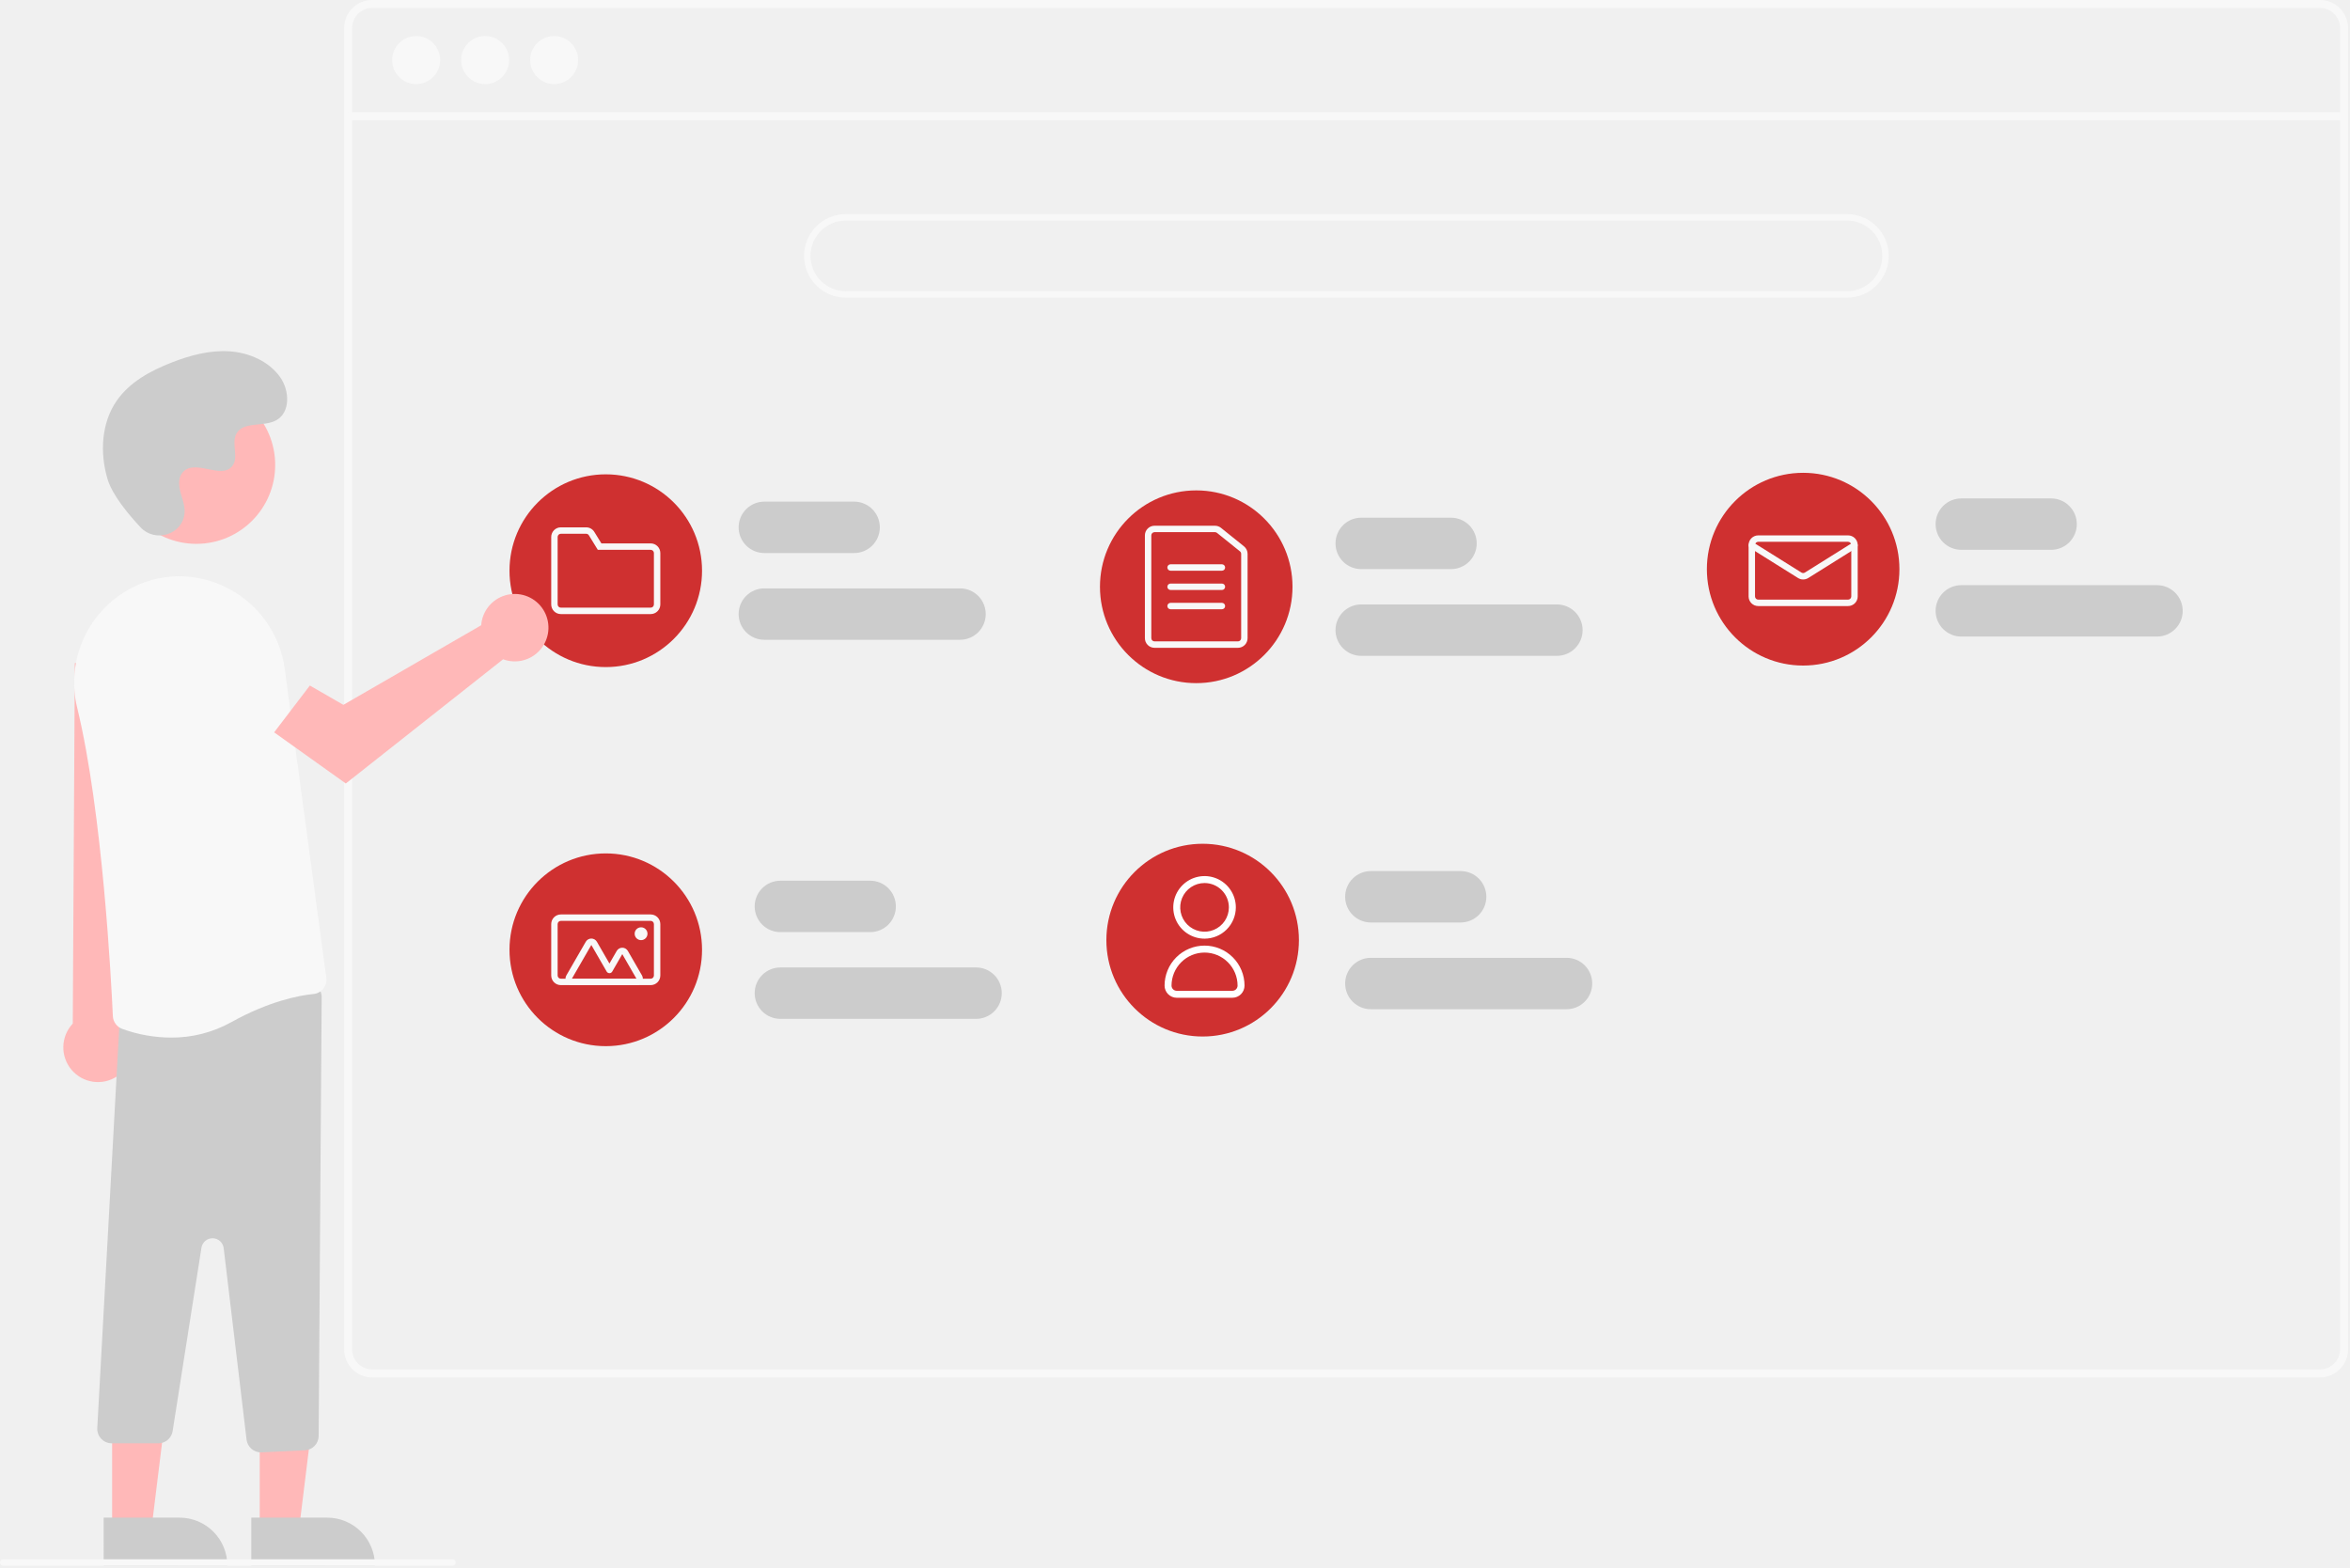
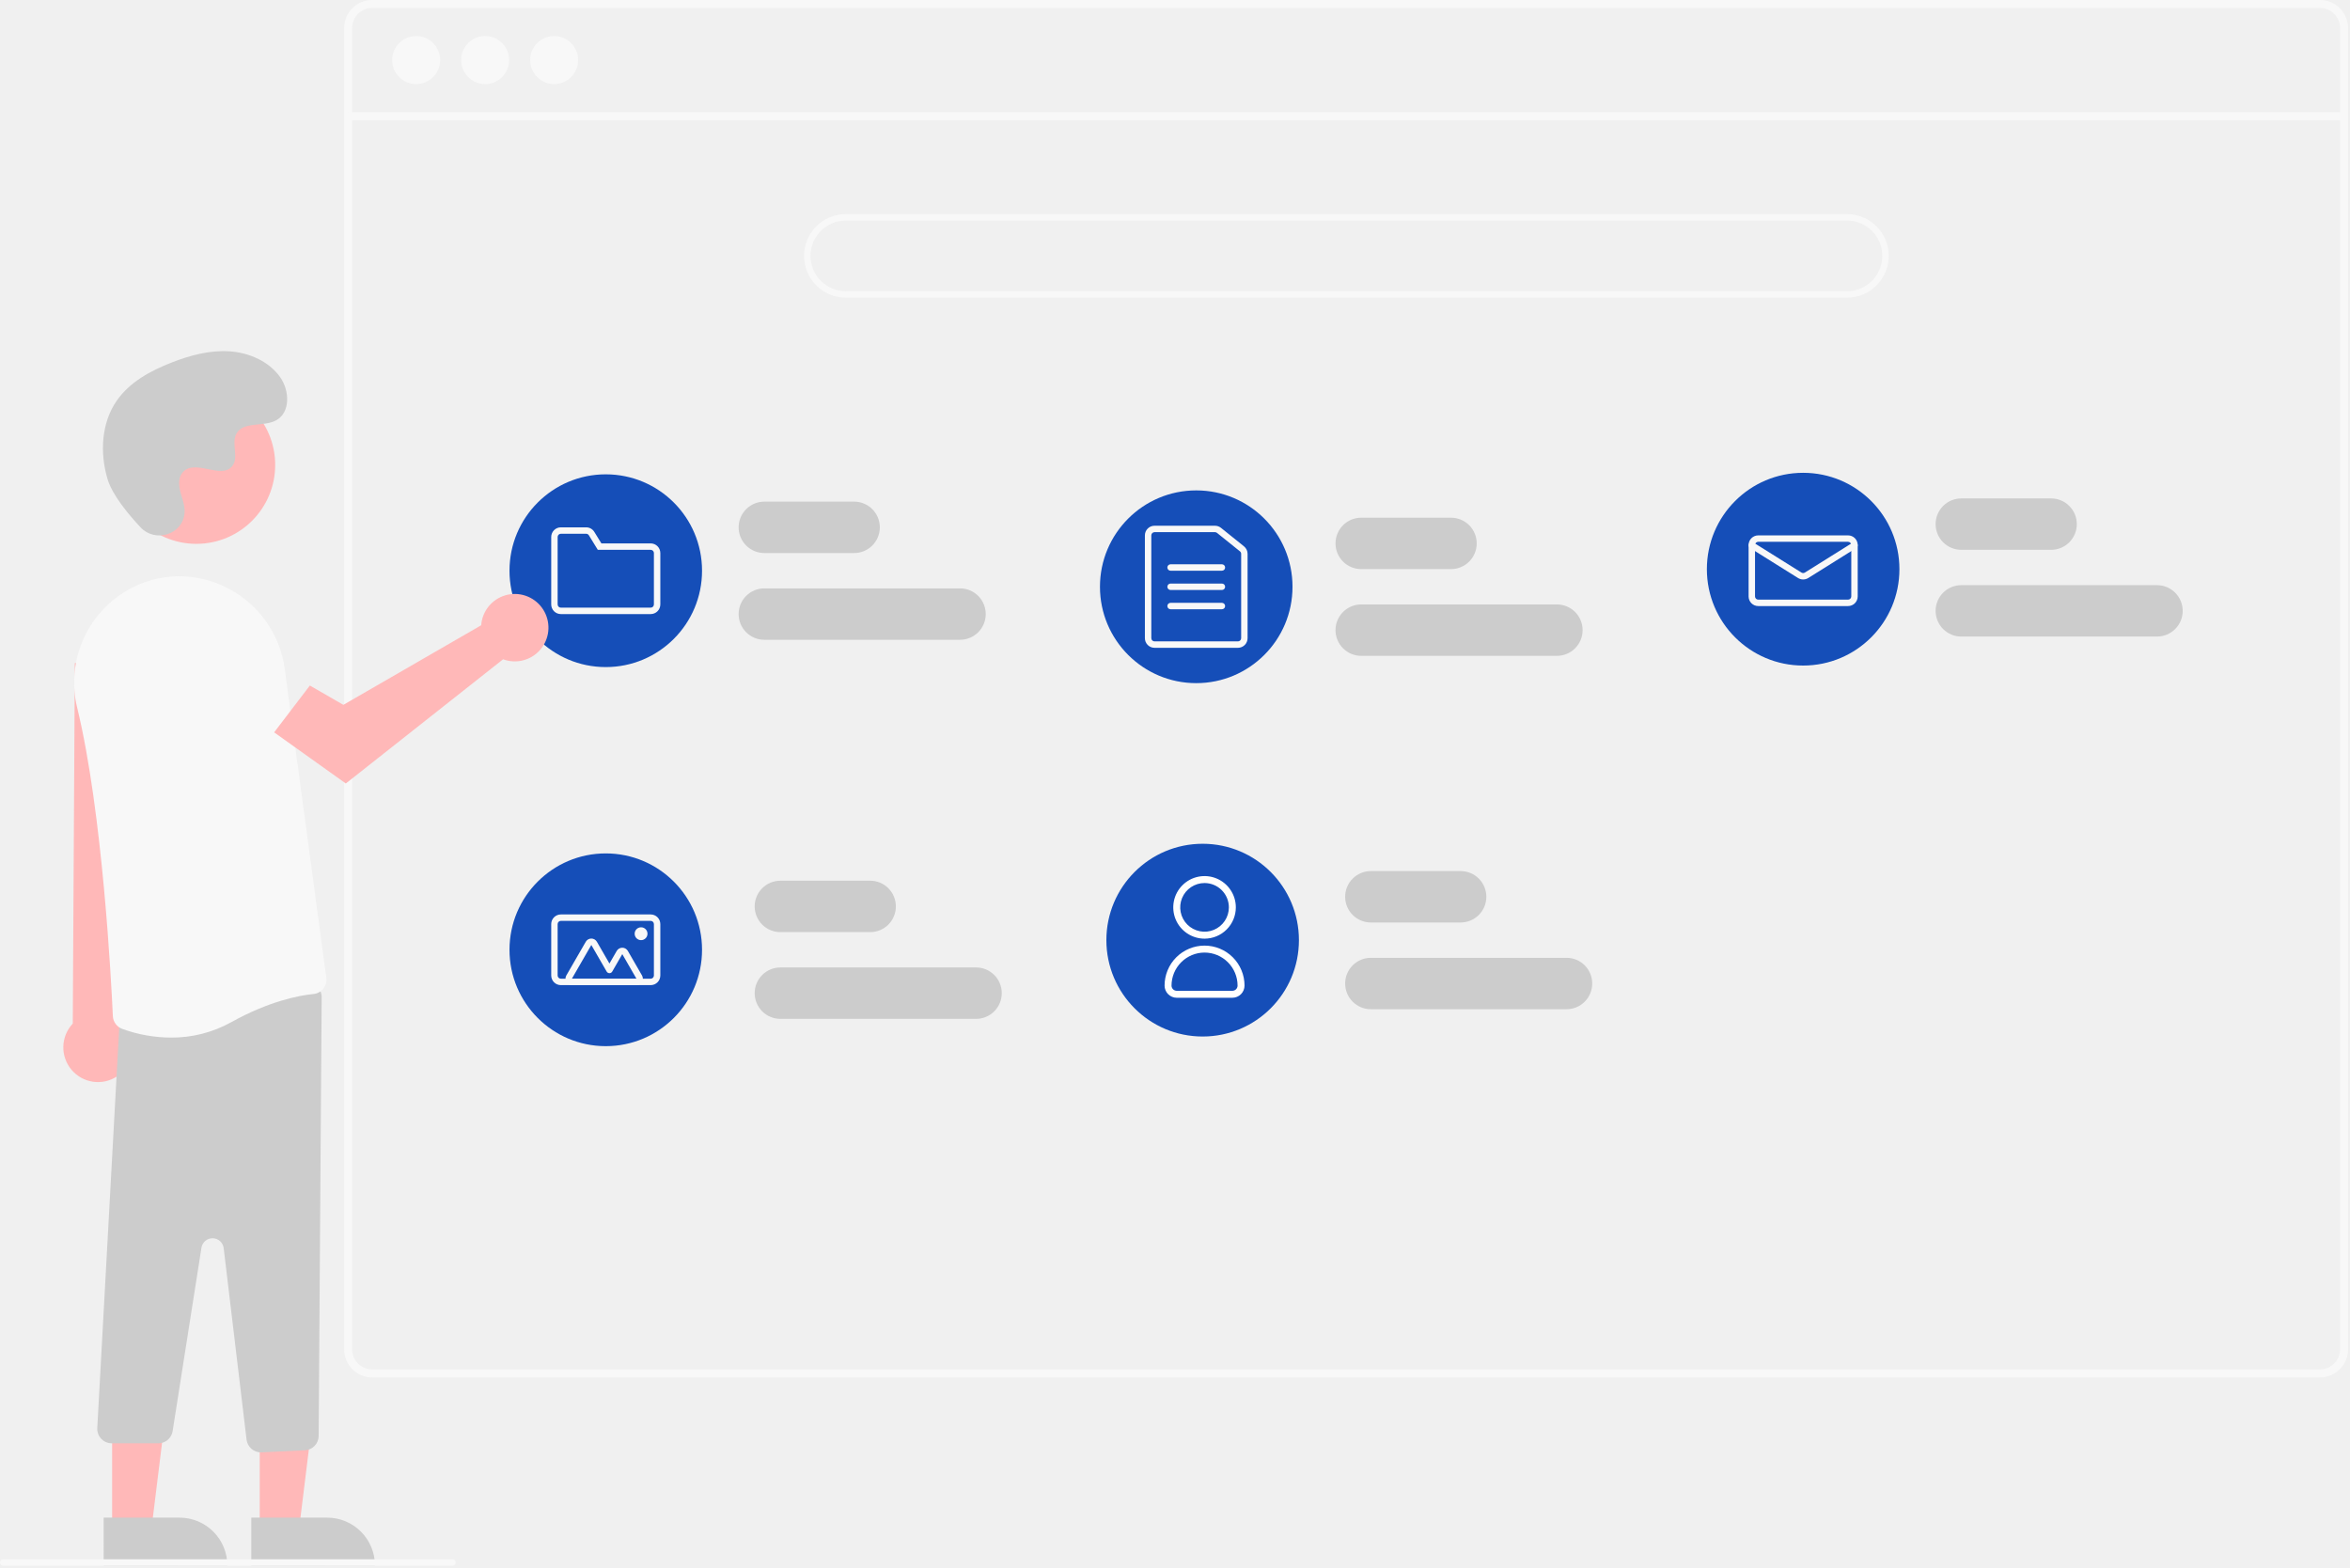
<svg xmlns="http://www.w3.org/2000/svg" width="676" height="451" viewBox="0 0 676 451" fill="none">
  <path d="M119.707 24.187C123.52 24.187 126.61 21.093 126.61 17.276C126.61 13.46 123.52 10.366 119.707 10.366C115.894 10.366 112.803 13.46 112.803 17.276C112.803 21.093 115.894 24.187 119.707 24.187Z" fill="#F8F8F8" />
  <path d="M139.554 24.187C143.367 24.187 146.458 21.093 146.458 17.276C146.458 13.46 143.367 10.366 139.554 10.366C135.742 10.366 132.651 13.46 132.651 17.276C132.651 21.093 135.742 24.187 139.554 24.187Z" fill="#F8F8F8" />
  <path d="M159.402 24.187C163.214 24.187 166.305 21.093 166.305 17.276C166.305 13.46 163.214 10.366 159.402 10.366C155.589 10.366 152.498 13.46 152.498 17.276C152.498 21.093 155.589 24.187 159.402 24.187Z" fill="#F8F8F8" />
  <path d="M667.379 1.05031e-08H107.049C104.915 0.002 102.869 0.852 101.36 2.362C99.85 3.873 99.002 5.921 99 8.058V388.143C99.002 390.279 99.85 392.328 101.36 393.838C102.869 395.349 104.915 396.199 107.049 396.201H667.379C668.543 396.201 669.693 395.948 670.75 395.46C671.806 394.971 672.745 394.259 673.5 393.373C673.564 393.303 673.622 393.229 673.675 393.151C674.155 392.563 674.544 391.906 674.829 391.201C675.234 390.233 675.441 389.193 675.438 388.143V8.058C675.436 5.92 674.585 3.87 673.074 2.359C671.563 0.849 669.515 -0 667.379 1.05031e-08ZM673.14 388.143C673.14 389.267 672.81 390.366 672.188 391.303C671.637 392.127 670.888 392.801 670.01 393.262C669.197 393.683 668.294 393.901 667.379 393.9H107.049C105.525 393.898 104.063 393.291 102.985 392.211C101.907 391.132 101.3 389.669 101.298 388.143V8.058C101.3 6.532 101.907 5.068 102.985 3.989C104.063 2.91 105.525 2.303 107.049 2.301H667.379C668.905 2.301 670.369 2.907 671.449 3.986C672.529 5.066 673.137 6.53 673.14 8.058V388.143Z" fill="#F8F8F8" />
  <path d="M674.284 32.295H100.147V34.599H674.284V32.295Z" fill="#F8F8F8" />
  <path d="M531.312 85.616H243.301C240.118 85.616 237.065 84.35 234.815 82.098C232.564 79.845 231.3 76.789 231.3 73.603C231.3 70.417 232.564 67.362 234.815 65.109C237.065 62.856 240.118 61.59 243.301 61.59H531.312C534.495 61.59 537.547 62.856 539.797 65.109C542.048 67.362 543.312 70.417 543.312 73.603C543.312 76.789 542.048 79.845 539.797 82.098C537.547 84.35 534.495 85.616 531.312 85.616ZM243.301 63.439C240.607 63.439 238.025 64.51 236.12 66.416C234.216 68.322 233.146 70.907 233.146 73.603C233.146 76.299 234.216 78.885 236.12 80.791C238.025 82.697 240.607 83.768 243.301 83.768H531.312C534.005 83.768 536.588 82.697 538.492 80.791C540.396 78.885 541.466 76.299 541.466 73.603C541.466 70.907 540.396 68.322 538.492 66.416C536.588 64.51 534.005 63.439 531.312 63.439H243.301Z" fill="#F8F8F8" />
  <path d="M245.706 159.079H219.859C217.901 159.079 216.022 158.3 214.637 156.914C213.252 155.527 212.474 153.647 212.474 151.687C212.474 149.726 213.252 147.846 214.637 146.459C216.022 145.073 217.901 144.294 219.859 144.294H245.706C247.665 144.294 249.543 145.073 250.928 146.459C252.313 147.846 253.091 149.726 253.091 151.687C253.091 153.647 252.313 155.527 250.928 156.914C249.543 158.3 247.665 159.079 245.706 159.079Z" fill="#CCCCCC" />
  <path d="M276.169 184.029H219.859C217.901 184.029 216.022 183.25 214.637 181.863C213.252 180.477 212.474 178.597 212.474 176.636C212.474 174.676 213.252 172.795 214.637 171.409C216.022 170.023 217.901 169.244 219.859 169.244H276.169C278.128 169.244 280.006 170.023 281.391 171.409C282.776 172.795 283.554 174.676 283.554 176.636C283.554 178.597 282.776 180.477 281.391 181.863C280.006 183.25 278.128 184.029 276.169 184.029Z" fill="#CCCCCC" />
  <path d="M250.322 268.118H224.475C222.516 268.118 220.638 267.339 219.253 265.953C217.868 264.567 217.09 262.686 217.09 260.726C217.09 258.765 217.868 256.885 219.253 255.499C220.638 254.112 222.516 253.333 224.475 253.333H250.322C252.281 253.333 254.159 254.112 255.544 255.499C256.929 256.885 257.707 258.765 257.707 260.726C257.707 262.686 256.929 264.567 255.544 265.953C254.159 267.339 252.281 268.118 250.322 268.118Z" fill="#CCCCCC" />
  <path d="M280.785 293.068H224.475C222.516 293.068 220.638 292.289 219.253 290.903C217.868 289.516 217.09 287.636 217.09 285.675C217.09 283.715 217.868 281.834 219.253 280.448C220.638 279.062 222.516 278.283 224.475 278.283H280.785C282.743 278.283 284.622 279.062 286.007 280.448C287.392 281.834 288.17 283.715 288.17 285.675C288.17 287.636 287.392 289.516 286.007 290.903C284.622 292.289 282.743 293.068 280.785 293.068Z" fill="#CCCCCC" />
  <path d="M420.175 265.346H394.328C392.369 265.346 390.491 264.567 389.106 263.181C387.721 261.794 386.943 259.914 386.943 257.954C386.943 255.993 387.721 254.113 389.106 252.726C390.491 251.34 392.369 250.561 394.328 250.561H420.175C422.133 250.561 424.012 251.34 425.397 252.726C426.782 254.113 427.56 255.993 427.56 257.954C427.56 259.914 426.782 261.794 425.397 263.181C424.012 264.567 422.133 265.346 420.175 265.346Z" fill="#CCCCCC" />
  <path d="M450.638 290.296H394.328C392.369 290.296 390.491 289.517 389.106 288.131C387.721 286.744 386.943 284.864 386.943 282.903C386.943 280.943 387.721 279.062 389.106 277.676C390.491 276.29 392.369 275.511 394.328 275.511H450.638C452.596 275.511 454.474 276.29 455.859 277.676C457.244 279.062 458.022 280.943 458.022 282.903C458.022 284.864 457.244 286.744 455.859 288.131C454.474 289.517 452.596 290.296 450.638 290.296Z" fill="#CCCCCC" />
  <path d="M417.406 163.699H391.558C389.6 163.699 387.721 162.92 386.336 161.534C384.952 160.148 384.173 158.267 384.173 156.307C384.173 154.346 384.952 152.466 386.336 151.08C387.721 149.693 389.6 148.914 391.558 148.914H417.406C419.364 148.914 421.242 149.693 422.627 151.08C424.012 152.466 424.79 154.346 424.79 156.307C424.79 158.267 424.012 160.148 422.627 161.534C421.242 162.92 419.364 163.699 417.406 163.699Z" fill="#CCCCCC" />
  <path d="M447.868 188.649H391.558C389.6 188.649 387.721 187.87 386.336 186.484C384.952 185.097 384.173 183.217 384.173 181.256C384.173 179.296 384.952 177.416 386.336 176.029C387.721 174.643 389.6 173.864 391.558 173.864H447.868C449.827 173.864 451.705 174.643 453.09 176.029C454.475 177.416 455.253 179.296 455.253 181.256C455.253 183.217 454.475 185.097 453.09 186.484C451.705 187.87 449.827 188.649 447.868 188.649Z" fill="#CCCCCC" />
  <path d="M590.028 158.155H564.18C562.222 158.155 560.343 157.376 558.959 155.99C557.574 154.603 556.796 152.723 556.796 150.762C556.796 148.802 557.574 146.922 558.959 145.535C560.343 144.149 562.222 143.37 564.18 143.37H590.028C591.986 143.37 593.865 144.149 595.249 145.535C596.634 146.922 597.413 148.802 597.413 150.762C597.413 152.723 596.634 154.603 595.249 155.99C593.865 157.376 591.986 158.155 590.028 158.155Z" fill="#CCCCCC" />
  <path d="M620.49 183.105H564.18C562.222 183.105 560.343 182.326 558.959 180.939C557.574 179.553 556.796 177.673 556.796 175.712C556.796 173.751 557.574 171.871 558.959 170.485C560.343 169.098 562.222 168.32 564.18 168.32H620.49C622.449 168.32 624.327 169.098 625.712 170.485C627.097 171.871 627.875 173.751 627.875 175.712C627.875 177.673 627.097 179.553 625.712 180.939C624.327 182.326 622.449 183.105 620.49 183.105Z" fill="#CCCCCC" />
-   <path d="M174.256 191.883C189.551 191.883 201.949 179.472 201.949 164.161C201.949 148.851 189.551 136.439 174.256 136.439C158.961 136.439 146.562 148.851 146.562 164.161C146.562 179.472 158.961 191.883 174.256 191.883Z" fill="#cf3030" />
+   <path d="M174.256 191.883C189.551 191.883 201.949 179.472 201.949 164.161C201.949 148.851 189.551 136.439 174.256 136.439C158.961 136.439 146.562 148.851 146.562 164.161C146.562 179.472 158.961 191.883 174.256 191.883Z" fill="#154eb8" />
  <path d="M187.18 176.636H161.332C160.598 176.636 159.894 176.343 159.375 175.823C158.856 175.304 158.564 174.599 158.563 173.864V154.459C158.564 153.724 158.856 153.019 159.375 152.5C159.894 151.98 160.598 151.687 161.332 151.687H168.609C169.082 151.685 169.548 151.805 169.961 152.036C170.374 152.267 170.721 152.601 170.967 153.006L172.997 156.307H187.18C187.914 156.308 188.618 156.6 189.137 157.12C189.656 157.64 189.948 158.344 189.949 159.079V173.864C189.948 174.599 189.656 175.304 189.137 175.823C188.618 176.343 187.914 176.636 187.18 176.636ZM161.332 153.535C161.088 153.535 160.853 153.633 160.68 153.806C160.507 153.979 160.41 154.214 160.409 154.459V173.864C160.41 174.109 160.507 174.344 160.68 174.517C160.853 174.69 161.088 174.788 161.332 174.788H187.18C187.424 174.788 187.659 174.69 187.832 174.517C188.005 174.344 188.102 174.109 188.103 173.864V159.079C188.102 158.834 188.005 158.599 187.832 158.426C187.659 158.253 187.424 158.155 187.18 158.155H171.965L169.395 153.974C169.313 153.84 169.197 153.728 169.06 153.651C168.922 153.574 168.767 153.534 168.609 153.535H161.332Z" fill="#F8F8F8" />
-   <path d="M344.109 196.503C359.403 196.503 371.802 184.092 371.802 168.782C371.802 153.471 359.403 141.06 344.109 141.06C328.814 141.06 316.415 153.471 316.415 168.782C316.415 184.092 328.814 196.503 344.109 196.503Z" fill="#cf3030" />
+   <path d="M344.109 196.503C359.403 196.503 371.802 184.092 371.802 168.782C371.802 153.471 359.403 141.06 344.109 141.06C328.814 141.06 316.415 153.471 316.415 168.782C316.415 184.092 328.814 196.503 344.109 196.503Z" fill="#154eb8" />
  <path d="M356.109 186.339H332.108C331.374 186.338 330.67 186.046 330.151 185.526C329.632 185.006 329.34 184.302 329.339 183.567V153.997C329.34 153.262 329.632 152.557 330.151 152.037C330.67 151.518 331.374 151.225 332.108 151.225H349.499C350.13 151.225 350.742 151.441 351.234 151.836L357.844 157.153C358.167 157.412 358.429 157.741 358.608 158.115C358.787 158.489 358.88 158.899 358.879 159.314V183.567C358.878 184.302 358.586 185.006 358.067 185.526C357.547 186.046 356.844 186.338 356.109 186.339ZM332.108 153.073C331.864 153.073 331.629 153.171 331.456 153.344C331.283 153.517 331.186 153.752 331.185 153.997V183.567C331.186 183.812 331.283 184.047 331.456 184.22C331.629 184.393 331.864 184.491 332.108 184.491H356.109C356.354 184.491 356.589 184.393 356.762 184.22C356.935 184.047 357.032 183.812 357.032 183.567V159.314C357.033 159.176 357.002 159.039 356.942 158.914C356.882 158.79 356.795 158.68 356.688 158.594L350.077 153.276C349.913 153.145 349.709 153.073 349.499 153.073H332.108Z" fill="#F8F8F8" />
  <path d="M351.494 164.162H336.724C336.479 164.162 336.244 164.064 336.071 163.891C335.898 163.718 335.801 163.483 335.801 163.237C335.801 162.992 335.898 162.757 336.071 162.584C336.244 162.411 336.479 162.313 336.724 162.313H351.494C351.739 162.313 351.973 162.411 352.146 162.584C352.32 162.757 352.417 162.992 352.417 163.237C352.417 163.483 352.32 163.718 352.146 163.891C351.973 164.064 351.739 164.162 351.494 164.162Z" fill="#F8F8F8" />
  <path d="M351.494 169.706H336.724C336.479 169.706 336.244 169.609 336.071 169.435C335.898 169.262 335.801 169.027 335.801 168.782C335.801 168.537 335.898 168.302 336.071 168.128C336.244 167.955 336.479 167.858 336.724 167.858H351.494C351.739 167.858 351.973 167.955 352.146 168.128C352.32 168.302 352.417 168.537 352.417 168.782C352.417 169.027 352.32 169.262 352.146 169.435C351.973 169.609 351.739 169.706 351.494 169.706Z" fill="#F8F8F8" />
  <path d="M351.494 175.25H336.724C336.479 175.25 336.244 175.153 336.071 174.98C335.898 174.806 335.801 174.571 335.801 174.326C335.801 174.081 335.898 173.846 336.071 173.673C336.244 173.499 336.479 173.402 336.724 173.402H351.494C351.739 173.402 351.973 173.499 352.146 173.673C352.32 173.846 352.417 174.081 352.417 174.326C352.417 174.571 352.32 174.806 352.146 174.98C351.973 175.153 351.739 175.25 351.494 175.25Z" fill="#F8F8F8" />
-   <path d="M518.694 191.443C533.988 191.443 546.387 179.032 546.387 163.722C546.387 148.411 533.988 136 518.694 136C503.399 136 491 148.411 491 163.722C491 179.032 503.399 191.443 518.694 191.443Z" fill="#cf3030" />
+   <path d="M518.694 191.443C533.988 191.443 546.387 179.032 546.387 163.722C546.387 148.411 533.988 136 518.694 136C503.399 136 491 148.411 491 163.722C491 179.032 503.399 191.443 518.694 191.443Z" fill="#154eb8" />
  <path d="M531.617 174.329H505.77C505.036 174.328 504.332 174.036 503.812 173.516C503.293 172.997 503.001 172.292 503 171.557V156.772C503.001 156.037 503.293 155.332 503.812 154.813C504.332 154.293 505.036 154.001 505.77 154H531.617C532.351 154.001 533.055 154.293 533.574 154.813C534.093 155.332 534.385 156.037 534.386 156.772V171.557C534.385 172.292 534.093 172.997 533.574 173.516C533.055 174.036 532.351 174.328 531.617 174.329ZM505.77 155.848C505.525 155.848 505.29 155.946 505.117 156.119C504.944 156.292 504.847 156.527 504.847 156.772V171.557C504.847 171.802 504.944 172.037 505.117 172.21C505.29 172.383 505.525 172.481 505.77 172.481H531.617C531.862 172.481 532.096 172.383 532.269 172.21C532.442 172.037 532.54 171.802 532.54 171.557V156.772C532.54 156.527 532.442 156.292 532.269 156.119C532.096 155.946 531.862 155.848 531.617 155.848H505.77Z" fill="#F8F8F8" />
  <path d="M518.693 166.681C518.175 166.682 517.666 166.537 517.226 166.263L503.434 157.635C503.227 157.504 503.08 157.297 503.025 157.059C502.97 156.82 503.012 156.569 503.142 156.362C503.272 156.154 503.478 156.007 503.717 155.951C503.955 155.896 504.205 155.938 504.413 156.067L518.205 164.696C518.352 164.787 518.521 164.835 518.694 164.835C518.867 164.835 519.036 164.787 519.183 164.696L532.974 156.067C533.181 155.938 533.432 155.896 533.67 155.951C533.908 156.007 534.115 156.154 534.244 156.362C534.374 156.569 534.416 156.82 534.362 157.059C534.307 157.297 534.16 157.504 533.953 157.635L520.162 166.263C519.721 166.537 519.212 166.682 518.693 166.681Z" fill="#F8F8F8" />
-   <path d="M174.256 300.922C189.551 300.922 201.949 288.511 201.949 273.201C201.949 257.89 189.551 245.479 174.256 245.479C158.961 245.479 146.562 257.89 146.562 273.201C146.562 288.511 158.961 300.922 174.256 300.922Z" fill="#cf3030" />
+   <path d="M174.256 300.922C189.551 300.922 201.949 288.511 201.949 273.201C201.949 257.89 189.551 245.479 174.256 245.479C158.961 245.479 146.562 257.89 146.562 273.201C146.562 288.511 158.961 300.922 174.256 300.922Z" fill="#154eb8" />
  <path d="M187.18 283.365H161.332C160.598 283.365 159.894 283.072 159.375 282.553C158.856 282.033 158.564 281.328 158.563 280.593V265.808C158.564 265.073 158.856 264.369 159.375 263.849C159.894 263.329 160.598 263.037 161.332 263.036H187.18C187.914 263.037 188.618 263.329 189.137 263.849C189.656 264.369 189.948 265.073 189.949 265.808V280.593C189.948 281.328 189.656 282.033 189.137 282.553C188.618 283.072 187.914 283.365 187.18 283.365ZM161.332 264.884C161.088 264.884 160.853 264.982 160.68 265.155C160.507 265.328 160.41 265.563 160.409 265.808V280.593C160.41 280.838 160.507 281.073 160.68 281.246C160.853 281.42 161.088 281.517 161.332 281.517H187.18C187.424 281.517 187.659 281.42 187.832 281.246C188.005 281.073 188.102 280.838 188.103 280.593V265.808C188.102 265.563 188.005 265.328 187.832 265.155C187.659 264.982 187.424 264.884 187.18 264.884H161.332Z" fill="#F8F8F8" />
  <path d="M183.083 283.365H164.506C164.182 283.366 163.864 283.28 163.583 283.118C163.302 282.956 163.069 282.723 162.907 282.442C162.745 282.161 162.66 281.842 162.66 281.517C162.66 281.193 162.745 280.874 162.907 280.593L168.503 270.891C168.665 270.61 168.898 270.376 169.179 270.214C169.459 270.052 169.778 269.967 170.102 269.967C170.426 269.967 170.744 270.052 171.025 270.214C171.306 270.376 171.539 270.61 171.701 270.891L175.315 277.157L177.408 273.527C177.571 273.246 177.804 273.012 178.084 272.85C178.365 272.688 178.683 272.602 179.007 272.602C179.332 272.602 179.65 272.688 179.931 272.85C180.211 273.012 180.444 273.246 180.606 273.527L184.682 280.593C184.844 280.874 184.929 281.193 184.929 281.517C184.929 281.842 184.844 282.161 184.682 282.442C184.52 282.723 184.287 282.956 184.006 283.118C183.725 283.28 183.407 283.366 183.083 283.365ZM183.083 281.517L179.007 274.451L176.114 279.467C176.033 279.608 175.917 279.724 175.776 279.805C175.636 279.886 175.477 279.929 175.315 279.929C175.153 279.929 174.994 279.886 174.853 279.805C174.713 279.724 174.596 279.608 174.515 279.467L170.102 271.815L164.506 281.517H183.083Z" fill="#F8F8F8" />
  <path d="M184.41 270.428C185.43 270.428 186.256 269.601 186.256 268.58C186.256 267.56 185.43 266.732 184.41 266.732C183.391 266.732 182.564 267.56 182.564 268.58C182.564 269.601 183.391 270.428 184.41 270.428Z" fill="#F8F8F8" />
  <path d="M74.714 439.778H86.031L91.415 396.081L74.712 396.082L74.714 439.778Z" fill="#FFB8B8" />
  <path d="M107.857 450.296L72.289 450.298L72.289 436.541L94.115 436.54C97.759 436.54 101.255 437.989 103.832 440.569C106.409 443.149 107.857 446.648 107.857 450.296Z" fill="#CCCCCC" />
  <path d="M32.251 439.778H43.568L48.952 396.081L32.249 396.082L32.251 439.778Z" fill="#FFB8B8" />
  <path d="M65.394 450.296L29.826 450.298L29.825 436.541L51.651 436.54C55.296 436.54 58.791 437.989 61.369 440.569C63.946 443.149 65.394 446.648 65.394 450.296Z" fill="#CCCCCC" />
  <path d="M33.633 309.635C34.852 308.85 35.885 307.806 36.658 306.579C37.431 305.351 37.925 303.968 38.107 302.529C38.288 301.089 38.152 299.627 37.708 298.245C37.264 296.864 36.523 295.596 35.536 294.533L42.988 188.674L21.523 190.758L20.934 294.425C19.258 296.202 18.292 298.533 18.219 300.975C18.145 303.417 18.969 305.802 20.535 307.676C22.1 309.551 24.298 310.786 26.712 311.147C29.126 311.508 31.589 310.97 33.633 309.635Z" fill="#FFB8B8" />
  <path d="M75.051 417.77C74.036 417.766 73.056 417.392 72.297 416.718C71.537 416.043 71.05 415.114 70.926 414.105L64.348 359.029C64.255 358.253 63.886 357.537 63.307 357.014C62.728 356.49 61.98 356.193 61.199 356.179C60.419 356.164 59.66 356.433 59.063 356.935C58.465 357.437 58.069 358.139 57.948 358.911L49.661 411.644C49.511 412.625 49.014 413.519 48.261 414.163C47.508 414.808 46.549 415.16 45.558 415.156H32.126C31.578 415.156 31.035 415.048 30.529 414.837C30.023 414.626 29.564 414.317 29.178 413.927C28.792 413.538 28.486 413.076 28.28 412.567C28.073 412.059 27.968 411.515 27.972 410.967L34.383 294.041C34.385 293.046 34.746 292.085 35.4 291.334C36.053 290.584 36.955 290.095 37.94 289.957L87.782 282.714C88.374 282.628 88.978 282.672 89.552 282.841C90.126 283.01 90.657 283.301 91.108 283.695C91.559 284.089 91.92 284.575 92.166 285.121C92.412 285.667 92.537 286.26 92.533 286.859L91.663 413.046C91.656 414.109 91.242 415.13 90.506 415.897C89.77 416.664 88.768 417.119 87.707 417.17L75.249 417.764C75.183 417.768 75.117 417.77 75.051 417.77Z" fill="#CCCCCC" />
  <path d="M49.211 298.458C44.417 298.44 39.662 297.593 35.156 295.953C34.392 295.672 33.728 295.17 33.249 294.511C32.77 293.853 32.496 293.067 32.462 292.253C32.032 282.701 29.517 233.534 22.193 203.544C20.77 197.661 21.118 191.487 23.194 185.802C25.269 180.117 28.98 175.174 33.858 171.596C34.252 171.312 34.653 171.034 35.063 170.761C39.298 167.939 44.185 166.248 49.258 165.85C54.331 165.452 59.421 166.36 64.044 168.487C68.82 170.626 72.97 173.954 76.099 178.152C79.228 182.35 81.231 187.28 81.919 192.473L93.862 281.23C93.939 281.785 93.902 282.349 93.754 282.89C93.606 283.43 93.35 283.934 93.002 284.373C92.662 284.808 92.236 285.17 91.751 285.435C91.267 285.701 90.733 285.866 90.183 285.919C86.045 286.332 77.463 287.937 66.478 294.047C61.196 296.976 55.249 298.495 49.211 298.458Z" fill="#F8F8F8" />
  <path d="M56.488 156.436C69.01 156.436 79.161 146.274 79.161 133.74C79.161 121.205 69.01 111.044 56.488 111.044C43.967 111.044 33.816 121.205 33.816 133.74C33.816 146.274 43.967 156.436 56.488 156.436Z" fill="#FFB8B8" />
  <path d="M138.649 178.33C138.536 178.829 138.462 179.335 138.428 179.846L98.773 202.746L89.135 197.191L78.859 210.657L99.479 225.368L144.719 189.642C146.564 190.325 148.573 190.43 150.48 189.943C152.386 189.455 154.099 188.398 155.39 186.913C156.682 185.427 157.491 183.583 157.71 181.626C157.929 179.669 157.548 177.691 156.617 175.956C155.686 174.221 154.249 172.811 152.498 171.913C150.747 171.015 148.764 170.673 146.814 170.93C144.863 171.188 143.037 172.034 141.579 173.356C140.12 174.678 139.098 176.413 138.649 178.33Z" fill="#FFB8B8" />
  <path d="M40.444 151.696C44.674 156.206 52.529 153.785 53.08 147.623C53.123 147.145 53.12 146.663 53.071 146.186C52.786 143.456 51.211 140.979 51.588 138.097C51.674 137.38 51.941 136.696 52.364 136.111C55.734 131.593 63.646 138.132 66.827 134.042C68.778 131.534 66.485 127.585 67.982 124.782C69.957 121.083 75.809 122.908 79.478 120.882C83.561 118.627 83.317 112.357 80.629 108.543C77.352 103.892 71.605 101.41 65.93 101.052C60.255 100.694 54.619 102.23 49.321 104.297C43.301 106.645 37.332 109.891 33.628 115.189C29.123 121.633 28.689 130.296 30.942 137.83C32.313 142.414 36.99 148.013 40.444 151.696Z" fill="#CCCCCC" />
  <path d="M130.159 450.362H0.923C0.678 450.362 0.443 450.265 0.27 450.091C0.097 449.918 0 449.683 0 449.438C0 449.193 0.097 448.958 0.27 448.784C0.443 448.611 0.678 448.514 0.923 448.514H130.159C130.404 448.514 130.639 448.611 130.812 448.784C130.985 448.958 131.082 449.193 131.082 449.438C131.082 449.683 130.985 449.918 130.812 450.091C130.639 450.265 130.404 450.362 130.159 450.362Z" fill="#F8F8F8" />
-   <path d="M345.955 298.15C361.25 298.15 373.648 285.739 373.648 270.428C373.648 255.118 361.25 242.707 345.955 242.707C330.66 242.707 318.261 255.118 318.261 270.428C318.261 285.739 330.66 298.15 345.955 298.15Z" fill="#cf3030" />
+   <path d="M345.955 298.15C361.25 298.15 373.648 285.739 373.648 270.428C373.648 255.118 361.25 242.707 345.955 242.707C330.66 242.707 318.261 255.118 318.261 270.428C318.261 285.739 330.66 298.15 345.955 298.15Z" fill="#154eb8" />
  <path d="M346.5 270C344.72 270 342.98 269.472 341.5 268.483C340.02 267.494 338.866 266.089 338.185 264.444C337.504 262.8 337.326 260.99 337.673 259.244C338.02 257.498 338.877 255.895 340.136 254.636C341.395 253.377 342.998 252.52 344.744 252.173C346.49 251.826 348.3 252.004 349.944 252.685C351.589 253.366 352.994 254.52 353.983 256C354.972 257.48 355.5 259.22 355.5 261C355.497 263.386 354.548 265.674 352.861 267.361C351.174 269.048 348.886 269.997 346.5 270V270ZM346.5 254C345.116 254 343.762 254.411 342.611 255.18C341.46 255.949 340.563 257.042 340.033 258.321C339.503 259.6 339.364 261.008 339.634 262.366C339.905 263.723 340.571 264.971 341.55 265.95C342.529 266.929 343.776 267.595 345.134 267.866C346.492 268.136 347.9 267.997 349.179 267.467C350.458 266.937 351.551 266.04 352.32 264.889C353.089 263.738 353.5 262.384 353.5 261C353.498 259.144 352.76 257.365 351.447 256.053C350.135 254.74 348.356 254.002 346.5 254Z" fill="white" />
  <path d="M354.5 287H338.5C337.572 286.999 336.683 286.63 336.026 285.974C335.37 285.317 335.001 284.428 335 283.5C335 280.45 336.212 277.525 338.368 275.368C340.525 273.212 343.45 272 346.5 272C349.55 272 352.475 273.212 354.632 275.368C356.788 277.525 358 280.45 358 283.5C357.999 284.428 357.63 285.317 356.974 285.974C356.317 286.63 355.428 286.999 354.5 287ZM346.5 274C343.981 274.003 341.567 275.005 339.786 276.786C338.005 278.567 337.003 280.981 337 283.5C337 283.898 337.159 284.279 337.44 284.56C337.721 284.841 338.102 285 338.5 285H354.5C354.898 285 355.279 284.841 355.56 284.56C355.841 284.279 356 283.898 356 283.5C355.997 280.981 354.995 278.567 353.214 276.786C351.433 275.005 349.019 274.003 346.5 274V274Z" fill="white" />
</svg>
